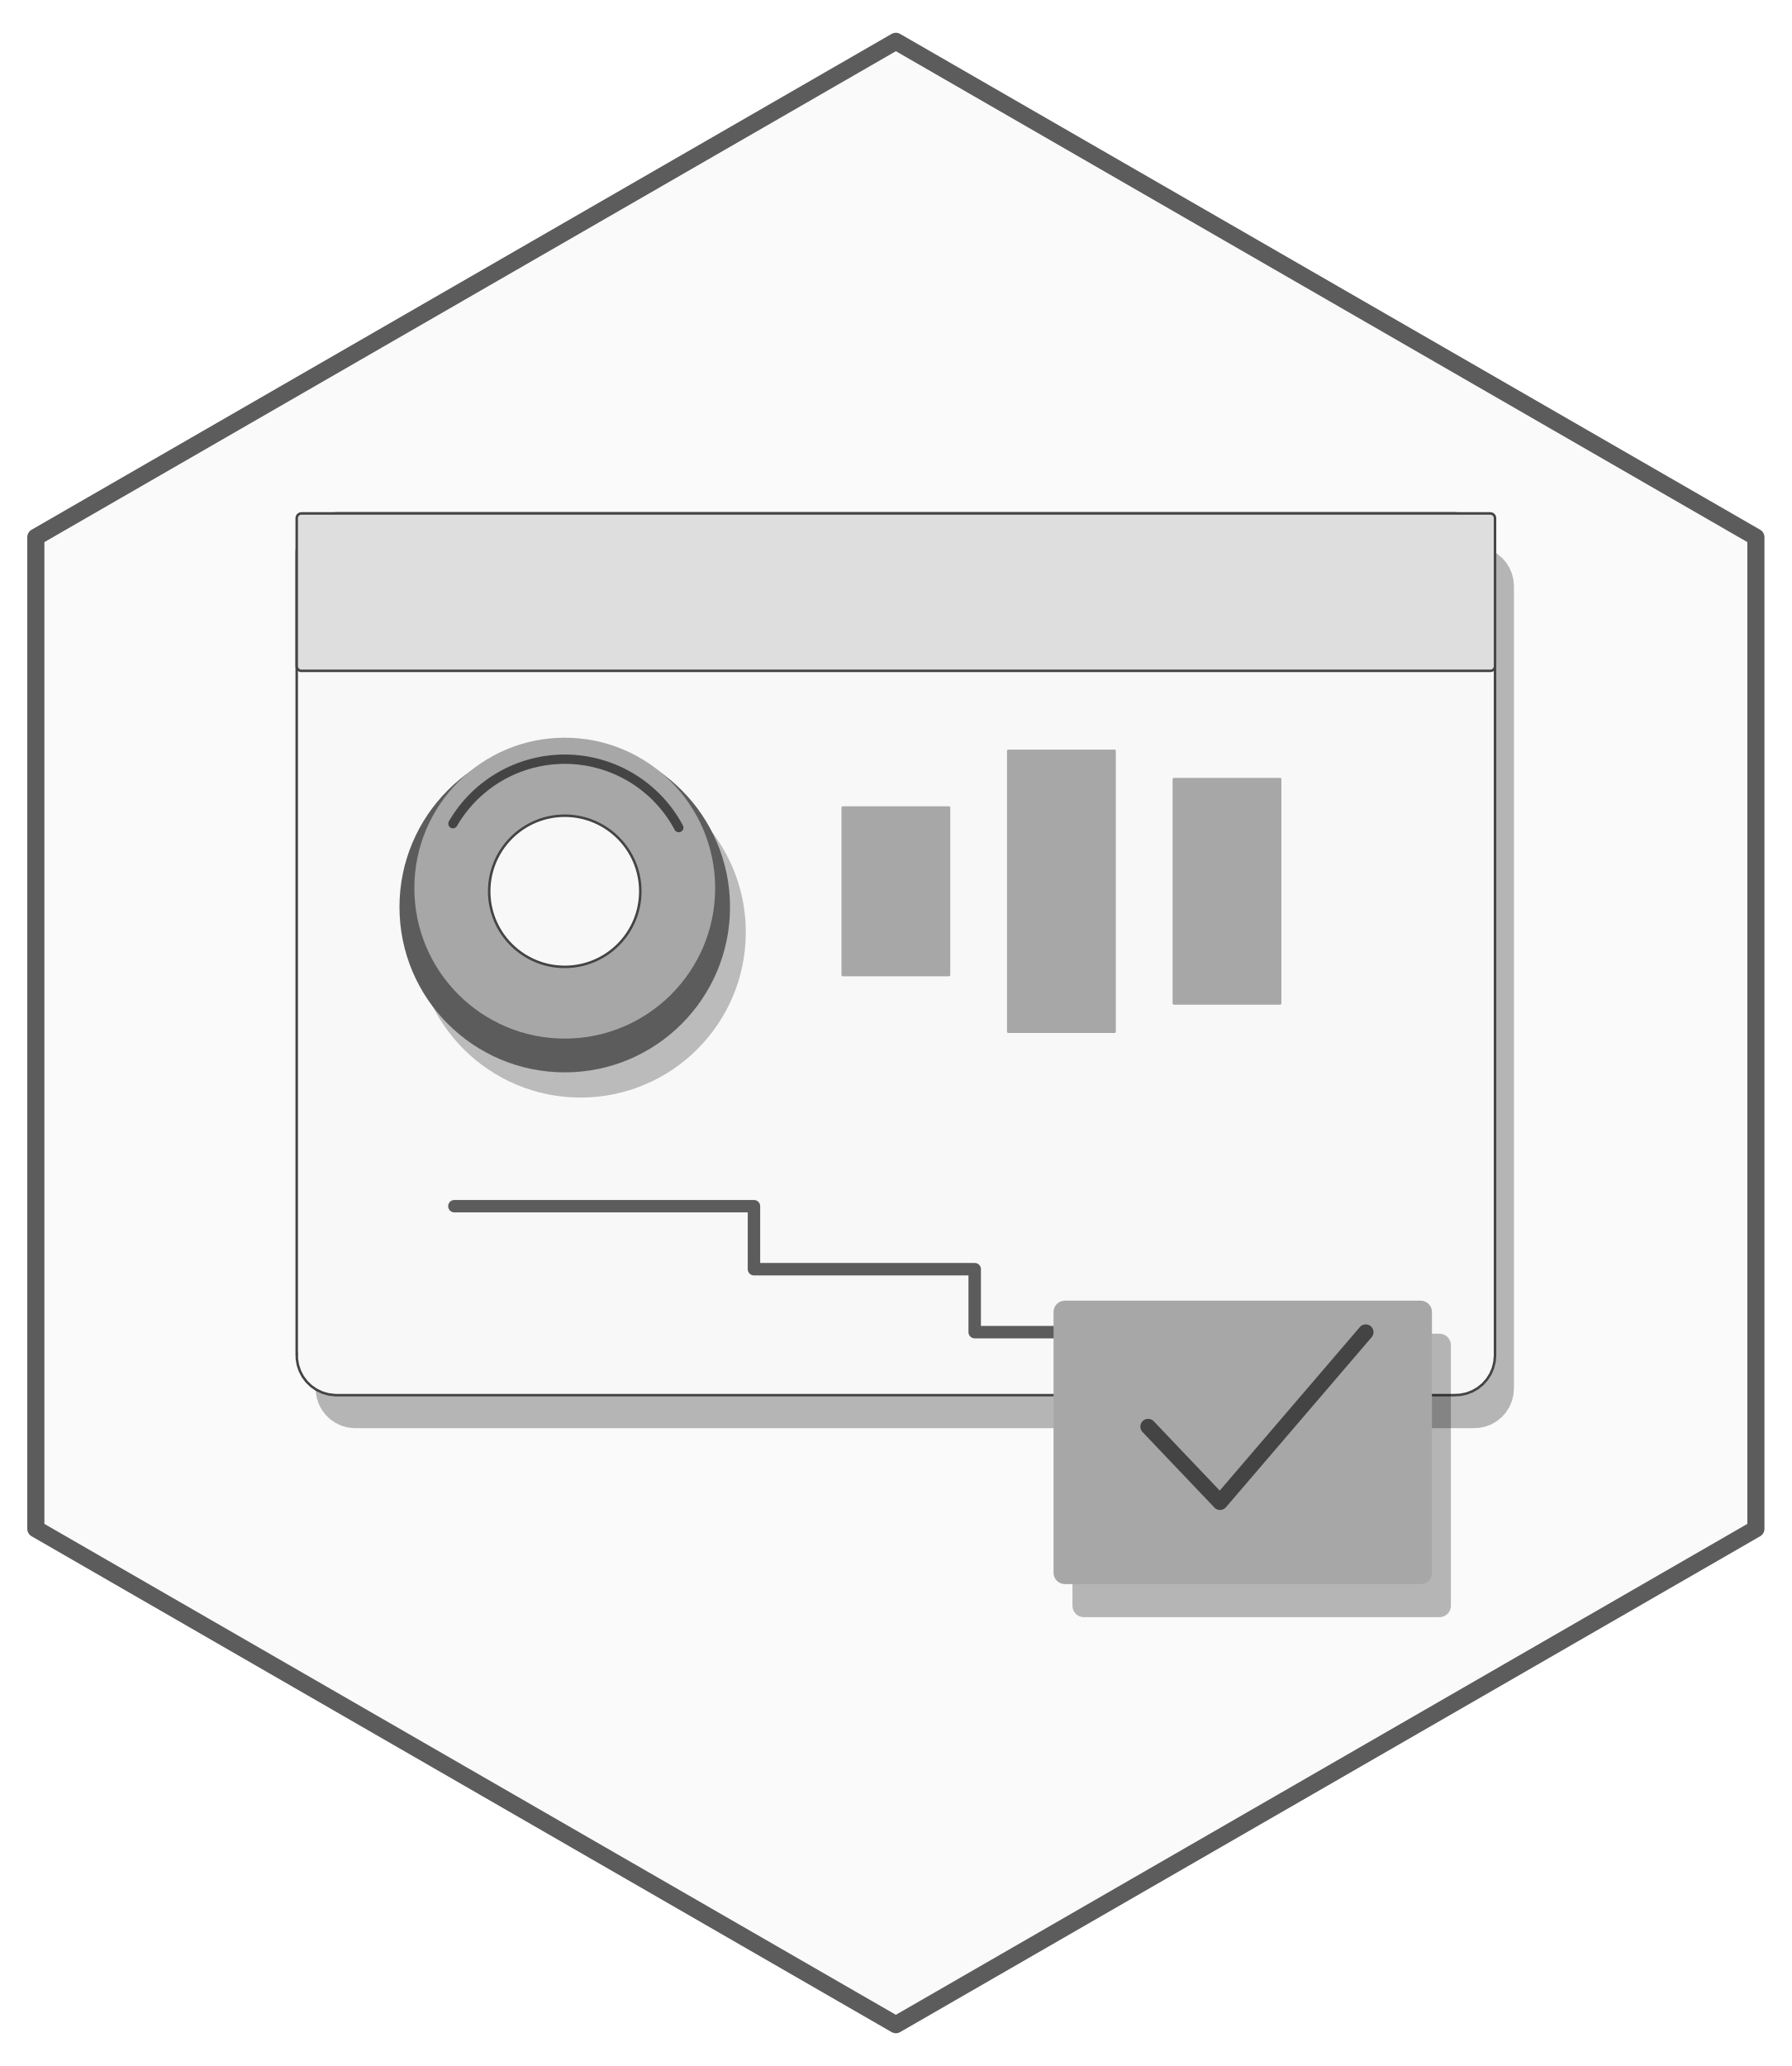
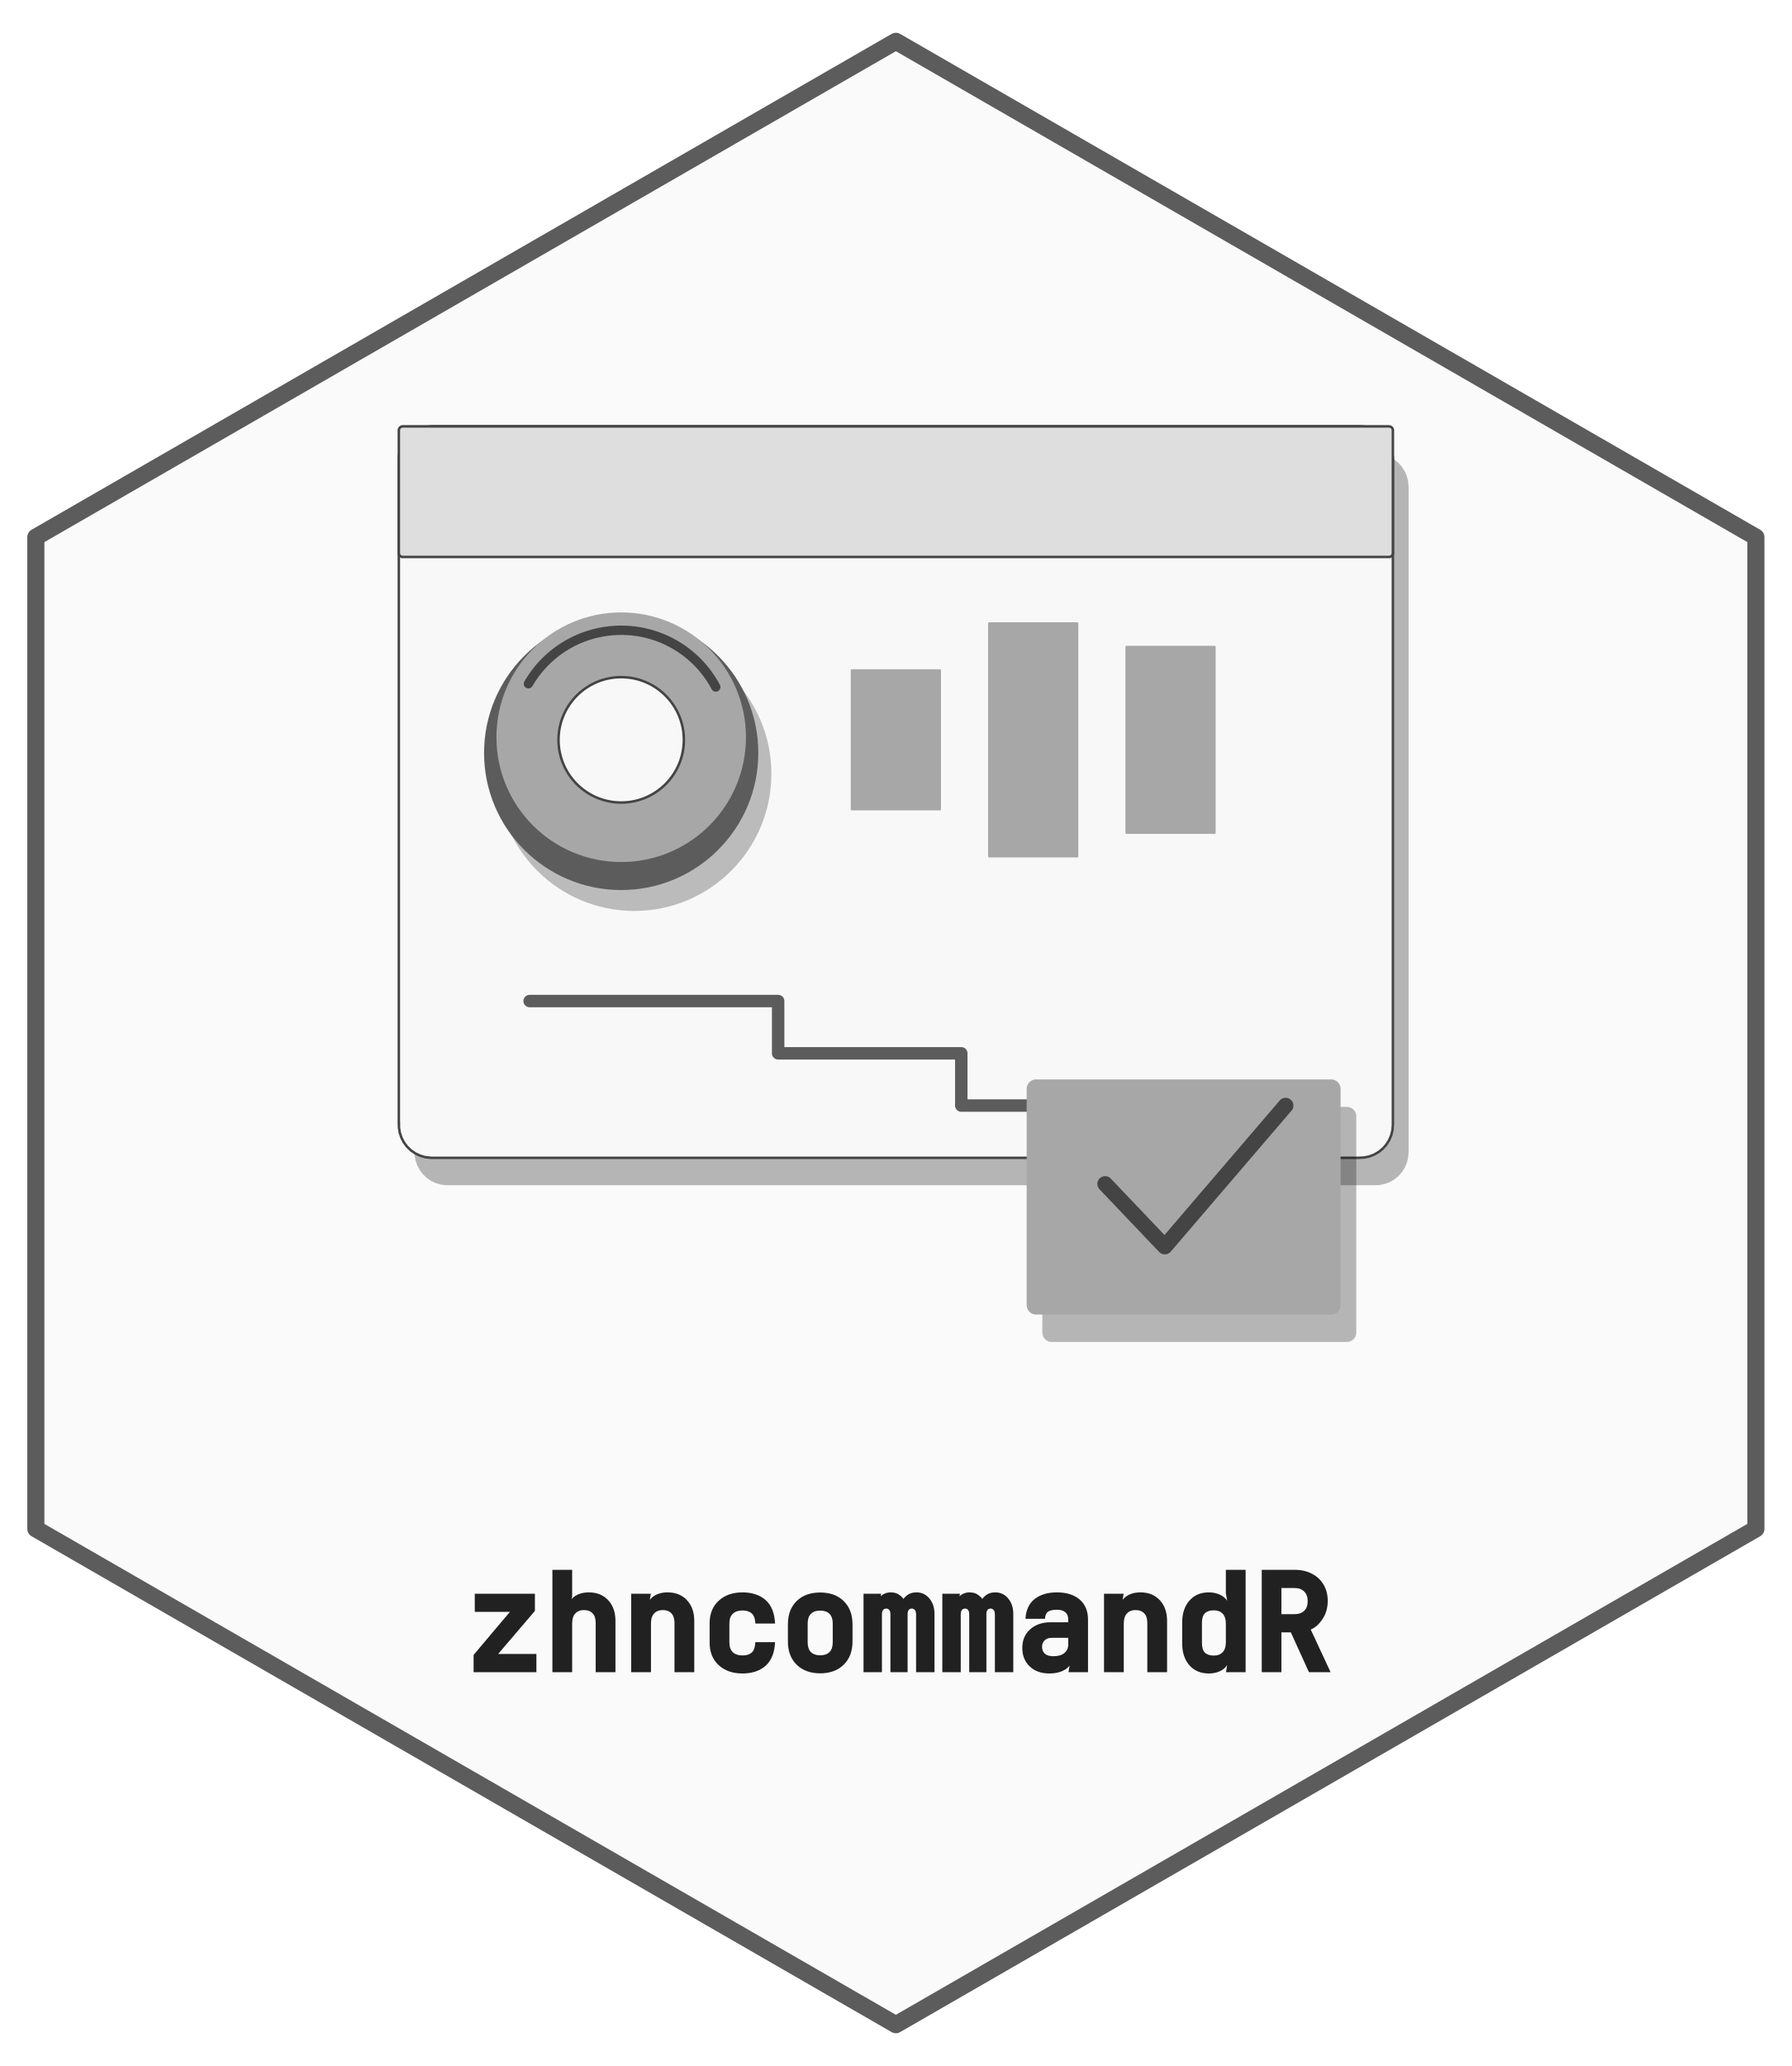
- <svg xmlns="http://www.w3.org/2000/svg" width="432pt" height="498pt" viewBox="0 0 432 498">
+ <svg xmlns="http://www.w3.org/2000/svg" xmlns:xlink="http://www.w3.org/1999/xlink" width="432" height="498" viewBox="0 0 432 498">
+   <defs>
+     <g>
+       <g id="glyph-0-0">
+         <path d="M 2.688 0 L 2.688 -4.156 L 11.438 -14.531 L 2.969 -14.531 L 2.969 -18.906 L 17.469 -18.906 L 17.469 -14.766 L 8.609 -4.391 L 17.828 -4.391 L 17.828 0 Z M 2.688 0 " />
+       </g>
+       <g id="glyph-0-1">
+         <path d="M 2.688 0 L 2.688 -24.672 L 7.453 -24.672 L 7.453 -18.25 L 6.766 -14.891 C 6.535 -16.285 6.891 -17.359 7.828 -18.109 C 8.773 -18.859 9.988 -19.234 11.469 -19.234 C 13.406 -19.234 14.957 -18.609 16.125 -17.359 C 17.301 -16.109 17.891 -14.445 17.891 -12.375 L 17.891 0 L 13.125 0 L 13.125 -11.891 C 13.125 -12.91 12.875 -13.676 12.375 -14.188 C 11.883 -14.707 11.195 -14.969 10.312 -14.969 C 9.414 -14.969 8.711 -14.691 8.203 -14.141 C 7.703 -13.598 7.453 -12.805 7.453 -11.766 L 7.453 0 Z M 2.688 0 " />
+       </g>
+       <g id="glyph-0-2">
+         <path d="M 2.688 0 L 2.688 -18.906 L 7.422 -18.906 L 6.766 -14.891 C 6.535 -16.285 6.891 -17.359 7.828 -18.109 C 8.773 -18.859 9.988 -19.234 11.469 -19.234 C 13.406 -19.234 14.957 -18.609 16.125 -17.359 C 17.301 -16.109 17.891 -14.445 17.891 -12.375 L 17.891 0 L 13.125 0 L 13.125 -11.859 C 13.125 -12.898 12.875 -13.676 12.375 -14.188 C 11.883 -14.707 11.195 -14.969 10.312 -14.969 C 9.414 -14.969 8.711 -14.691 8.203 -14.141 C 7.703 -13.598 7.453 -12.805 7.453 -11.766 L 7.453 0 Z M 2.688 0 " />
+       </g>
+       <g id="glyph-0-3">
+         <path d="M 10.516 0.312 C 8.148 0.312 6.238 -0.352 4.781 -1.688 C 3.32 -3.031 2.594 -4.852 2.594 -7.156 L 2.594 -11.766 C 2.594 -14.055 3.32 -15.875 4.781 -17.219 C 6.238 -18.562 8.148 -19.234 10.516 -19.234 C 12.816 -19.234 14.672 -18.617 16.078 -17.391 C 17.484 -16.172 18.25 -14.281 18.375 -11.719 L 13.641 -11.719 C 13.555 -12.938 13.242 -13.766 12.703 -14.203 C 12.172 -14.648 11.441 -14.875 10.516 -14.875 C 9.516 -14.875 8.738 -14.609 8.188 -14.078 C 7.633 -13.555 7.359 -12.797 7.359 -11.797 L 7.359 -7.156 C 7.359 -6.125 7.633 -5.344 8.188 -4.812 C 8.738 -4.289 9.516 -4.031 10.516 -4.031 C 11.461 -4.031 12.195 -4.254 12.719 -4.703 C 13.25 -5.148 13.551 -5.992 13.625 -7.234 L 18.375 -7.234 C 18.25 -4.672 17.484 -2.77 16.078 -1.531 C 14.672 -0.301 12.816 0.312 10.516 0.312 Z M 10.516 0.312 " />
+       </g>
+       <g id="glyph-0-4">
+         <path d="M 10.25 0.281 C 7.906 0.281 6.02 -0.406 4.594 -1.781 C 3.176 -3.164 2.469 -5.039 2.469 -7.406 L 2.469 -11.5 C 2.469 -13.883 3.172 -15.766 4.578 -17.141 C 5.984 -18.516 7.875 -19.203 10.25 -19.203 C 12.625 -19.203 14.516 -18.516 15.922 -17.141 C 17.336 -15.766 18.047 -13.883 18.047 -11.5 L 18.047 -7.406 C 18.047 -5.039 17.332 -3.164 15.906 -1.781 C 14.488 -0.406 12.602 0.281 10.25 0.281 Z M 10.25 -4.062 C 11.227 -4.062 11.977 -4.32 12.5 -4.844 C 13.02 -5.363 13.281 -6.145 13.281 -7.188 L 13.281 -11.734 C 13.281 -12.766 13.02 -13.539 12.5 -14.062 C 11.977 -14.582 11.227 -14.844 10.25 -14.844 C 9.281 -14.844 8.535 -14.582 8.016 -14.062 C 7.492 -13.539 7.234 -12.766 7.234 -11.734 L 7.234 -7.188 C 7.234 -6.145 7.492 -5.363 8.016 -4.844 C 8.535 -4.32 9.281 -4.062 10.25 -4.062 Z M 10.25 -4.062 " />
+       </g>
+       <g id="glyph-0-5">
+         <path d="M 1.703 0 L 1.703 -18.906 L 5.953 -18.906 L 5.359 -15.859 L 5.297 -15.859 C 5.004 -16.859 5.188 -17.672 5.844 -18.297 C 6.5 -18.922 7.316 -19.234 8.297 -19.234 C 9.234 -19.234 10.031 -18.941 10.688 -18.359 C 11.344 -17.785 11.562 -17.395 11.344 -17.188 C 11.102 -17.375 11.312 -17.758 11.969 -18.344 C 12.625 -18.938 13.453 -19.234 14.453 -19.234 C 15.742 -19.234 16.789 -18.738 17.594 -17.75 C 18.406 -16.77 18.812 -15.539 18.812 -14.062 L 18.812 0 L 14.375 0 L 14.375 -13.906 C 14.375 -14.383 14.281 -14.738 14.094 -14.969 C 13.906 -15.207 13.648 -15.328 13.328 -15.328 C 13.004 -15.328 12.754 -15.211 12.578 -14.984 C 12.41 -14.766 12.328 -14.414 12.328 -13.938 L 12.328 0 L 8.188 0 L 8.188 -13.906 C 8.188 -14.395 8.098 -14.754 7.922 -14.984 C 7.742 -15.211 7.5 -15.328 7.188 -15.328 C 6.863 -15.328 6.609 -15.211 6.422 -14.984 C 6.234 -14.766 6.141 -14.414 6.141 -13.938 L 6.141 0 Z M 1.703 0 " />
+       </g>
+       <g id="glyph-0-6">
+         <path d="M 8.5 0.312 C 6.531 0.312 4.953 -0.254 3.766 -1.391 C 2.578 -2.523 1.984 -4.008 1.984 -5.844 C 1.984 -7.707 2.613 -9.203 3.875 -10.328 C 5.145 -11.461 6.801 -12.031 8.844 -12.031 L 13.062 -12.031 L 13.062 -12.656 C 13.062 -14.25 12.133 -15.047 10.281 -15.047 C 9.383 -15.047 8.703 -14.898 8.234 -14.609 C 7.766 -14.316 7.504 -13.734 7.453 -12.859 L 2.734 -12.859 C 2.879 -15.004 3.629 -16.602 4.984 -17.656 C 6.348 -18.707 8.125 -19.234 10.312 -19.234 C 12.656 -19.234 14.492 -18.656 15.828 -17.5 C 17.16 -16.344 17.828 -14.738 17.828 -12.688 L 17.828 0 L 13.125 0 L 13.75 -3.922 L 13.781 -3.922 C 14.008 -2.555 13.598 -1.508 12.547 -0.781 C 11.492 -0.051 10.145 0.312 8.5 0.312 Z M 9.484 -3.844 C 10.629 -3.844 11.508 -4.098 12.125 -4.609 C 12.75 -5.129 13.062 -5.816 13.062 -6.672 L 13.062 -8.281 L 9.109 -8.281 C 8.367 -8.281 7.789 -8.078 7.375 -7.672 C 6.957 -7.266 6.75 -6.738 6.75 -6.094 C 6.75 -5.395 6.977 -4.844 7.438 -4.438 C 7.906 -4.039 8.586 -3.844 9.484 -3.844 Z M 9.484 -3.844 " />
+       </g>
+       <g id="glyph-0-7">
+         <path d="M 8.938 0.312 C 6.988 0.312 5.43 -0.348 4.266 -1.672 C 3.109 -3.004 2.531 -4.766 2.531 -6.953 L 2.531 -11.922 C 2.531 -14.141 3.109 -15.91 4.266 -17.234 C 5.43 -18.566 6.988 -19.234 8.938 -19.234 C 10.344 -19.234 11.539 -18.863 12.531 -18.125 C 13.52 -17.395 13.945 -16.328 13.812 -14.922 L 13.062 -19 L 13.062 -24.672 L 17.828 -24.672 L 17.828 0 L 13.094 0 L 13.75 -3.984 C 13.906 -2.578 13.5 -1.508 12.531 -0.781 C 11.562 -0.051 10.363 0.312 8.938 0.312 Z M 10.156 -4 C 11.082 -4 11.797 -4.27 12.297 -4.812 C 12.805 -5.352 13.062 -6.156 13.062 -7.219 L 13.062 -11.734 C 13.062 -12.766 12.805 -13.551 12.297 -14.094 C 11.797 -14.633 11.082 -14.906 10.156 -14.906 C 9.227 -14.906 8.52 -14.676 8.031 -14.219 C 7.539 -13.758 7.297 -12.984 7.297 -11.891 L 7.297 -7.062 C 7.297 -5.945 7.539 -5.156 8.031 -4.688 C 8.52 -4.227 9.227 -4 10.156 -4 Z M 10.156 -4 " />
+       </g>
+       <g id="glyph-0-8">
+         <path d="M 2.719 0 L 2.719 -24.672 L 10.672 -24.672 C 12.223 -24.672 13.598 -24.359 14.797 -23.734 C 16.004 -23.117 16.941 -22.25 17.609 -21.125 C 18.285 -20 18.625 -18.68 18.625 -17.172 C 18.625 -15.473 18.188 -13.988 17.312 -12.719 C 16.445 -11.457 15.516 -10.648 14.516 -10.297 L 19.312 0 L 14.094 0 L 9.734 -9.594 L 7.453 -9.594 L 7.453 0 Z M 7.453 -13.984 L 10.672 -13.984 C 11.648 -13.984 12.414 -14.258 12.969 -14.812 C 13.52 -15.363 13.797 -16.129 13.797 -17.109 C 13.797 -18.098 13.516 -18.875 12.953 -19.438 C 12.391 -20 11.629 -20.281 10.672 -20.281 L 7.453 -20.281 Z M 7.453 -13.984 " />
+       </g>
+     </g>
+   </defs>
  <path fill-rule="nonzero" fill="rgb(98.039%, 98.039%, 98.039%)" fill-opacity="1" stroke-width="4.125" stroke-linecap="round" stroke-linejoin="round" stroke="rgb(36.078%, 36.078%, 36.078%)" stroke-opacity="1" stroke-miterlimit="10" d="M 216 9.961 L 423.359 129.48 L 423.359 368.52 L 216 488.039 L 8.641 368.52 L 8.641 129.48 Z M 216 9.961 " />
-   <path fill-rule="nonzero" fill="rgb(1.961%, 1.961%, 1.961%)" fill-opacity="0.278" d="M 85.664 344.262 L 355.457 344.262 L 355.074 344.254 L 356.613 344.191 L 358.121 343.883 L 359.559 343.336 L 360.891 342.566 L 362.082 341.594 L 363.105 340.441 L 363.926 339.141 L 364.531 337.727 L 364.898 336.23 L 365.023 334.695 L 365.023 141.289 L 364.898 139.758 L 364.531 138.262 L 363.926 136.844 L 363.105 135.543 L 362.082 134.395 L 360.891 133.418 L 359.559 132.648 L 358.121 132.105 L 356.613 131.797 L 355.457 131.727 L 85.664 131.727 L 86.816 131.797 L 85.281 131.734 L 83.754 131.918 L 82.273 132.348 L 80.883 133.008 L 79.617 133.883 L 78.508 134.949 L 77.582 136.18 L 76.867 137.543 L 76.379 139 L 76.133 140.52 L 76.102 141.289 L 76.102 334.695 L 76.133 333.926 L 76.133 335.465 L 76.379 336.984 L 76.867 338.445 L 77.582 339.809 L 78.508 341.039 L 79.617 342.105 L 80.883 342.98 L 82.273 343.641 L 83.754 344.066 L 85.281 344.254 Z M 85.664 344.262 " />
-   <path fill-rule="nonzero" fill="rgb(97.255%, 97.255%, 97.255%)" fill-opacity="1" stroke-width="0.6" stroke-linecap="round" stroke-linejoin="round" stroke="rgb(26.667%, 26.667%, 26.667%)" stroke-opacity="1" stroke-miterlimit="10" d="M 81.102 336.293 L 350.898 336.293 L 350.512 336.285 L 352.051 336.223 L 353.559 335.914 L 354.996 335.367 L 356.328 334.598 L 357.523 333.625 L 358.543 332.473 L 359.367 331.172 L 359.969 329.754 L 360.336 328.262 L 360.461 326.727 L 360.461 133.32 L 360.336 131.785 L 359.969 130.293 L 359.367 128.875 L 358.543 127.574 L 357.523 126.422 L 356.328 125.449 L 354.996 124.68 L 353.559 124.133 L 352.051 123.824 L 350.898 123.758 L 81.102 123.758 L 82.258 123.824 L 80.719 123.766 L 79.191 123.949 L 77.711 124.379 L 76.32 125.039 L 75.055 125.91 L 73.945 126.977 L 73.02 128.207 L 72.305 129.57 L 71.816 131.031 L 71.57 132.551 L 71.539 133.32 L 71.539 326.727 L 71.57 325.957 L 71.57 327.496 L 71.816 329.016 L 72.305 330.477 L 73.02 331.84 L 73.945 333.07 L 75.055 334.137 L 76.32 335.012 L 77.711 335.668 L 79.191 336.098 L 80.719 336.285 Z M 81.102 336.293 " />
-   <path fill-rule="nonzero" fill="rgb(87.059%, 87.059%, 87.059%)" fill-opacity="1" stroke-width="0.6" stroke-linecap="round" stroke-linejoin="round" stroke="rgb(26.667%, 26.667%, 26.667%)" stroke-opacity="1" stroke-miterlimit="10" d="M 72.68 161.707 L 359.32 161.707 L 359.277 161.707 L 359.461 161.699 L 359.641 161.664 L 359.809 161.598 L 359.969 161.508 L 360.109 161.391 L 360.234 161.254 L 360.332 161.098 L 360.402 160.93 L 360.445 160.754 L 360.461 160.57 L 360.461 124.895 L 360.445 124.711 L 360.402 124.535 L 360.332 124.367 L 360.234 124.211 L 360.109 124.074 L 359.969 123.957 L 359.809 123.867 L 359.641 123.801 L 359.461 123.766 L 359.32 123.758 L 72.68 123.758 L 72.816 123.766 L 72.633 123.758 L 72.449 123.777 L 72.273 123.832 L 72.109 123.91 L 71.957 124.012 L 71.824 124.141 L 71.715 124.285 L 71.629 124.449 L 71.574 124.621 L 71.543 124.805 L 71.539 124.895 L 71.539 160.57 L 71.543 160.48 L 71.543 160.66 L 71.574 160.844 L 71.629 161.016 L 71.715 161.18 L 71.824 161.324 L 71.957 161.453 L 72.109 161.555 L 72.273 161.637 L 72.449 161.688 L 72.633 161.707 Z M 72.68 161.707 " />
-   <path fill-rule="nonzero" fill="rgb(1.961%, 1.961%, 1.961%)" fill-opacity="0.251" d="M 179.816 224.711 C 179.816 246.719 161.977 264.562 139.969 264.562 C 117.961 264.562 100.117 246.719 100.117 224.711 C 100.117 202.703 117.961 184.859 139.969 184.859 C 161.977 184.859 179.816 202.703 179.816 224.711 " />
-   <path fill-rule="nonzero" fill="rgb(36.078%, 36.078%, 36.078%)" fill-opacity="1" d="M 176.016 218.637 C 176.016 240.648 158.176 258.488 136.168 258.488 C 114.156 258.488 96.316 240.648 96.316 218.637 C 96.316 196.629 114.156 178.789 136.168 178.789 C 158.176 178.789 176.016 196.629 176.016 218.637 " />
-   <path fill-rule="nonzero" fill="rgb(65.49%, 65.49%, 65.49%)" fill-opacity="1" d="M 172.43 214.082 C 172.43 234.113 156.195 250.348 136.168 250.348 C 116.137 250.348 99.902 234.113 99.902 214.082 C 99.902 194.055 116.137 177.82 136.168 177.82 C 156.195 177.82 172.43 194.055 172.43 214.082 " />
-   <path fill="none" stroke-width="2.25" stroke-linecap="round" stroke-linejoin="round" stroke="rgb(26.667%, 26.667%, 26.667%)" stroke-opacity="1" stroke-miterlimit="10" d="M 163.656 199.492 L 163.254 198.758 L 162.828 198.035 L 162.387 197.32 L 161.926 196.621 L 161.445 195.938 L 160.945 195.262 L 160.426 194.602 L 159.895 193.957 L 159.34 193.324 L 158.773 192.711 L 158.188 192.109 L 157.586 191.523 L 156.969 190.957 L 156.336 190.406 L 155.691 189.871 L 155.031 189.355 L 154.355 188.855 L 153.668 188.375 L 152.969 187.914 L 152.254 187.473 L 151.531 187.047 L 150.797 186.645 L 150.051 186.262 L 149.293 185.898 L 148.527 185.555 L 147.754 185.234 L 146.969 184.93 L 146.18 184.652 L 145.383 184.395 L 144.578 184.156 L 143.766 183.941 L 142.949 183.746 L 142.129 183.574 L 141.301 183.426 L 140.473 183.301 L 139.641 183.195 L 138.805 183.113 L 137.969 183.051 L 137.129 183.016 L 136.289 183 L 135.449 183.008 L 134.613 183.039 L 133.773 183.094 L 132.938 183.168 L 132.105 183.266 L 131.277 183.387 L 130.449 183.527 L 129.625 183.695 L 128.809 183.883 L 127.996 184.09 L 127.188 184.32 L 126.387 184.574 L 125.594 184.848 L 124.809 185.141 L 124.031 185.457 L 123.266 185.793 L 122.504 186.152 L 121.758 186.531 L 121.02 186.926 L 120.289 187.344 L 119.574 187.781 L 118.871 188.238 L 118.18 188.711 L 117.5 189.207 L 116.836 189.719 L 116.184 190.246 L 115.547 190.793 L 114.926 191.355 L 114.32 191.934 L 113.73 192.531 L 113.156 193.141 L 112.602 193.77 L 112.062 194.41 L 111.539 195.066 L 111.035 195.734 L 110.547 196.418 L 110.082 197.113 L 109.633 197.82 L 109.203 198.543 " />
-   <path fill-rule="nonzero" fill="rgb(97.255%, 97.255%, 97.255%)" fill-opacity="1" stroke-width="0.6" stroke-linecap="round" stroke-linejoin="round" stroke="rgb(26.667%, 26.667%, 26.667%)" stroke-opacity="1" stroke-miterlimit="10" d="M 154.383 214.844 C 154.383 224.902 146.227 233.059 136.168 233.059 C 126.105 233.059 117.949 224.902 117.949 214.844 C 117.949 204.781 126.105 196.625 136.168 196.625 C 146.227 196.625 154.383 204.781 154.383 214.844 " />
-   <path fill-rule="nonzero" fill="rgb(65.49%, 65.49%, 65.49%)" fill-opacity="1" d="M 203.199 235.336 L 228.801 235.336 L 228.789 235.336 L 228.84 235.336 L 228.887 235.324 L 228.938 235.305 L 228.98 235.281 L 229.02 235.25 L 229.051 235.211 L 229.078 235.168 L 229.098 235.121 L 229.113 235.074 L 229.117 235.023 L 229.117 194.664 L 229.113 194.613 L 229.098 194.562 L 229.078 194.516 L 229.051 194.473 L 229.02 194.438 L 228.98 194.402 L 228.938 194.379 L 228.887 194.359 L 228.84 194.352 L 228.801 194.348 L 203.199 194.348 L 203.238 194.352 L 203.188 194.348 L 203.137 194.355 L 203.086 194.367 L 203.043 194.391 L 203 194.418 L 202.965 194.453 L 202.934 194.496 L 202.91 194.539 L 202.895 194.586 L 202.887 194.637 L 202.883 194.664 L 202.883 235.023 L 202.887 234.996 L 202.887 235.047 L 202.895 235.098 L 202.91 235.145 L 202.934 235.191 L 202.965 235.23 L 203 235.266 L 203.043 235.293 L 203.086 235.316 L 203.137 235.332 L 203.188 235.336 Z M 203.199 235.336 " />
-   <path fill-rule="nonzero" fill="rgb(65.49%, 65.49%, 65.49%)" fill-opacity="1" d="M 243.117 249 L 268.719 249 L 268.703 249 L 268.754 248.996 L 268.805 248.988 L 268.852 248.969 L 268.895 248.945 L 268.938 248.914 L 268.969 248.875 L 268.996 248.832 L 269.016 248.785 L 269.027 248.734 L 269.031 248.684 L 269.031 181 L 269.027 180.949 L 269.016 180.898 L 268.996 180.855 L 268.969 180.812 L 268.938 180.773 L 268.895 180.742 L 268.852 180.715 L 268.805 180.699 L 268.754 180.688 L 268.719 180.684 L 243.117 180.684 L 243.152 180.688 L 243.102 180.684 L 243.055 180.691 L 243.004 180.707 L 242.957 180.727 L 242.918 180.758 L 242.879 180.793 L 242.852 180.832 L 242.828 180.875 L 242.809 180.926 L 242.801 180.973 L 242.801 248.684 L 242.801 248.66 L 242.801 248.711 L 242.809 248.762 L 242.828 248.809 L 242.852 248.852 L 242.879 248.895 L 242.918 248.93 L 242.957 248.957 L 243.004 248.98 L 243.055 248.992 L 243.102 249 Z M 243.117 249 " />
-   <path fill-rule="nonzero" fill="rgb(65.49%, 65.49%, 65.49%)" fill-opacity="1" d="M 283.031 242.168 L 308.633 242.168 L 308.621 242.168 L 308.672 242.168 L 308.723 242.156 L 308.77 242.137 L 308.812 242.113 L 308.852 242.082 L 308.887 242.043 L 308.914 242 L 308.934 241.953 L 308.945 241.902 L 308.949 241.855 L 308.949 187.832 L 308.945 187.781 L 308.934 187.73 L 308.914 187.684 L 308.887 187.641 L 308.852 187.605 L 308.812 187.574 L 308.77 187.547 L 308.723 187.527 L 308.672 187.52 L 308.633 187.516 L 283.031 187.516 L 283.07 187.52 L 283.02 187.516 L 282.969 187.523 L 282.922 187.535 L 282.875 187.559 L 282.832 187.586 L 282.797 187.621 L 282.766 187.664 L 282.742 187.707 L 282.727 187.758 L 282.719 187.805 L 282.719 241.855 L 282.719 241.828 L 282.719 241.879 L 282.727 241.93 L 282.742 241.977 L 282.766 242.023 L 282.797 242.062 L 282.832 242.098 L 282.875 242.125 L 282.922 242.148 L 282.969 242.164 L 283.02 242.168 Z M 283.031 242.168 " />
-   <path fill="none" stroke-width="3" stroke-linecap="round" stroke-linejoin="round" stroke="rgb(36.078%, 36.078%, 36.078%)" stroke-opacity="1" stroke-miterlimit="10" d="M 109.555 290.746 L 181.785 290.746 L 181.785 305.93 L 235.008 305.93 L 235.008 321.109 L 307.238 321.109 " />
-   <path fill-rule="nonzero" fill="rgb(1.961%, 1.961%, 1.961%)" fill-opacity="0.278" d="M 261.309 389.805 L 347.082 389.805 L 346.973 389.801 L 347.414 389.785 L 347.844 389.695 L 348.254 389.539 L 348.637 389.32 L 348.977 389.043 L 349.27 388.715 L 349.504 388.344 L 349.676 387.938 L 349.781 387.512 L 349.816 387.07 L 349.816 324.223 L 349.781 323.785 L 349.676 323.355 L 349.504 322.953 L 349.27 322.582 L 348.977 322.25 L 348.637 321.973 L 348.254 321.754 L 347.844 321.598 L 347.414 321.508 L 347.082 321.488 L 261.309 321.488 L 261.641 321.508 L 261.199 321.492 L 260.766 321.543 L 260.34 321.668 L 259.945 321.855 L 259.582 322.105 L 259.266 322.41 L 259 322.762 L 258.797 323.152 L 258.656 323.566 L 258.586 324.004 L 258.578 324.223 L 258.578 387.07 L 258.586 386.852 L 258.586 387.293 L 258.656 387.727 L 258.797 388.145 L 259 388.531 L 259.266 388.883 L 259.582 389.188 L 259.945 389.438 L 260.34 389.625 L 260.766 389.75 L 261.199 389.801 Z M 261.309 389.805 " />
-   <path fill-rule="nonzero" fill="rgb(65.49%, 65.49%, 65.49%)" fill-opacity="1" d="M 256.75 381.836 L 342.523 381.836 L 342.41 381.832 L 342.852 381.816 L 343.281 381.727 L 343.691 381.57 L 344.074 381.352 L 344.414 381.074 L 344.707 380.742 L 344.941 380.371 L 345.113 379.969 L 345.219 379.539 L 345.254 379.102 L 345.254 316.254 L 345.219 315.812 L 345.113 315.387 L 344.941 314.98 L 344.707 314.609 L 344.414 314.281 L 344.074 314.004 L 343.691 313.785 L 343.281 313.629 L 342.852 313.539 L 342.523 313.52 L 256.75 313.52 L 257.078 313.539 L 256.637 313.523 L 256.203 313.574 L 255.781 313.695 L 255.383 313.887 L 255.02 314.137 L 254.703 314.441 L 254.438 314.793 L 254.234 315.18 L 254.094 315.598 L 254.023 316.031 L 254.016 316.254 L 254.016 379.102 L 254.023 378.883 L 254.023 379.32 L 254.094 379.754 L 254.234 380.172 L 254.438 380.562 L 254.703 380.914 L 255.02 381.219 L 255.383 381.469 L 255.781 381.656 L 256.203 381.777 L 256.637 381.832 Z M 256.75 381.836 " />
-   <path fill="none" stroke-width="3.75" stroke-linecap="round" stroke-linejoin="round" stroke="rgb(26.667%, 26.667%, 26.667%)" stroke-opacity="1" stroke-miterlimit="10" d="M 276.824 343.883 L 294.16 362.098 L 329.289 321.109 " />
+   <path fill-rule="nonzero" fill="rgb(1.961%, 1.961%, 1.961%)" fill-opacity="0.278" d="M 107.883 285.695 L 331.688 285.695 L 331.367 285.688 L 332.645 285.637 L 333.895 285.379 L 335.09 284.926 L 336.195 284.289 L 337.184 283.48 L 338.031 282.527 L 338.711 281.445 L 339.211 280.273 L 339.52 279.031 L 339.621 277.758 L 339.621 117.32 L 339.52 116.047 L 339.211 114.809 L 338.711 113.633 L 338.031 112.555 L 337.184 111.598 L 336.195 110.789 L 335.09 110.152 L 333.895 109.699 L 332.645 109.445 L 331.688 109.387 L 107.883 109.387 L 108.836 109.445 L 107.562 109.391 L 106.293 109.547 L 105.066 109.902 L 103.914 110.449 L 102.863 111.176 L 101.941 112.059 L 101.176 113.078 L 100.582 114.211 L 100.18 115.422 L 99.973 116.68 L 99.949 117.32 L 99.949 277.758 L 99.973 277.121 L 99.973 278.398 L 100.18 279.66 L 100.582 280.871 L 101.176 282 L 101.941 283.02 L 102.863 283.906 L 103.914 284.629 L 105.066 285.18 L 106.293 285.535 L 107.562 285.688 Z M 107.883 285.695 " />
+   <path fill-rule="nonzero" fill="rgb(97.255%, 97.255%, 97.255%)" fill-opacity="1" stroke-width="0.6" stroke-linecap="round" stroke-linejoin="round" stroke="rgb(26.667%, 26.667%, 26.667%)" stroke-opacity="1" stroke-miterlimit="10" d="M 104.098 279.082 L 327.902 279.082 L 327.582 279.074 L 328.859 279.023 L 330.109 278.77 L 331.305 278.316 L 332.41 277.676 L 333.398 276.871 L 334.246 275.914 L 334.93 274.836 L 335.43 273.66 L 335.734 272.422 L 335.836 271.148 L 335.836 110.707 L 335.734 109.438 L 335.43 108.195 L 334.93 107.02 L 334.246 105.941 L 333.398 104.988 L 332.41 104.18 L 331.305 103.539 L 330.109 103.086 L 328.859 102.832 L 327.902 102.773 L 104.098 102.773 L 105.055 102.832 L 103.777 102.781 L 102.512 102.934 L 101.285 103.289 L 100.129 103.836 L 99.078 104.562 L 98.16 105.445 L 97.391 106.469 L 96.797 107.598 L 96.395 108.809 L 96.188 110.07 L 96.164 110.707 L 96.164 271.148 L 96.188 270.512 L 96.188 271.785 L 96.395 273.047 L 96.797 274.258 L 97.391 275.387 L 98.16 276.41 L 99.078 277.293 L 100.129 278.02 L 101.285 278.566 L 102.512 278.922 L 103.777 279.074 Z M 104.098 279.082 " />
+   <path fill-rule="nonzero" fill="rgb(87.059%, 87.059%, 87.059%)" fill-opacity="1" stroke-width="0.6" stroke-linecap="round" stroke-linejoin="round" stroke="rgb(26.667%, 26.667%, 26.667%)" stroke-opacity="1" stroke-miterlimit="10" d="M 97.109 134.258 L 334.891 134.258 L 334.855 134.258 L 335.008 134.25 L 335.156 134.219 L 335.297 134.168 L 335.43 134.09 L 335.547 133.996 L 335.648 133.883 L 335.73 133.754 L 335.789 133.613 L 335.824 133.465 L 335.836 133.312 L 335.836 103.719 L 335.824 103.566 L 335.789 103.418 L 335.73 103.281 L 335.648 103.152 L 335.547 103.039 L 335.43 102.941 L 335.297 102.867 L 335.156 102.812 L 335.008 102.781 L 334.891 102.773 L 97.109 102.773 L 97.223 102.781 L 97.07 102.773 L 96.918 102.793 L 96.773 102.836 L 96.637 102.902 L 96.512 102.988 L 96.402 103.094 L 96.309 103.215 L 96.238 103.348 L 96.191 103.492 L 96.168 103.645 L 96.164 103.719 L 96.164 133.312 L 96.168 133.238 L 96.168 133.391 L 96.191 133.539 L 96.238 133.684 L 96.309 133.816 L 96.402 133.941 L 96.512 134.047 L 96.637 134.133 L 96.773 134.195 L 96.918 134.238 L 97.07 134.258 Z M 97.109 134.258 " />
+   <path fill-rule="nonzero" fill="rgb(1.961%, 1.961%, 1.961%)" fill-opacity="0.251" d="M 185.984 186.52 C 185.984 204.777 171.184 219.578 152.93 219.578 C 134.672 219.578 119.871 204.777 119.871 186.52 C 119.871 168.262 134.672 153.465 152.93 153.465 C 171.184 153.465 185.984 168.262 185.984 186.52 " />
+   <path fill-rule="nonzero" fill="rgb(36.078%, 36.078%, 36.078%)" fill-opacity="1" d="M 182.832 181.484 C 182.832 199.742 168.031 214.539 149.773 214.539 C 131.516 214.539 116.715 199.742 116.715 181.484 C 116.715 163.227 131.516 148.426 149.773 148.426 C 168.031 148.426 182.832 163.227 182.832 181.484 " />
+   <path fill-rule="nonzero" fill="rgb(65.49%, 65.49%, 65.49%)" fill-opacity="1" d="M 179.855 177.707 C 179.855 194.32 166.387 207.789 149.773 207.789 C 133.16 207.789 119.691 194.32 119.691 177.707 C 119.691 161.09 133.16 147.621 149.773 147.621 C 166.387 147.621 179.855 161.09 179.855 177.707 " />
+   <path fill="none" stroke-width="2.25" stroke-linecap="round" stroke-linejoin="round" stroke="rgb(26.667%, 26.667%, 26.667%)" stroke-opacity="1" stroke-miterlimit="10" d="M 172.578 165.602 L 172.242 164.992 L 171.895 164.391 L 171.523 163.801 L 171.141 163.219 L 170.742 162.652 L 170.328 162.094 L 169.898 161.543 L 169.457 161.008 L 169 160.484 L 168.527 159.973 L 168.043 159.477 L 167.543 158.992 L 167.031 158.52 L 166.508 158.062 L 165.973 157.621 L 165.422 157.191 L 164.863 156.777 L 164.293 156.379 L 163.711 155.996 L 163.121 155.629 L 162.52 155.277 L 161.91 154.945 L 161.293 154.625 L 160.664 154.324 L 160.027 154.039 L 159.387 153.773 L 158.738 153.523 L 158.082 153.289 L 157.418 153.074 L 156.75 152.879 L 156.078 152.699 L 155.402 152.539 L 154.719 152.398 L 154.035 152.273 L 153.348 152.168 L 152.656 152.082 L 151.965 152.012 L 151.27 151.965 L 150.574 151.934 L 149.879 151.922 L 149.18 151.926 L 148.484 151.953 L 147.789 151.996 L 147.098 152.059 L 146.406 152.141 L 145.719 152.242 L 145.031 152.359 L 144.348 152.496 L 143.672 152.652 L 142.996 152.824 L 142.328 153.016 L 141.664 153.227 L 141.004 153.453 L 140.355 153.695 L 139.707 153.957 L 139.07 154.238 L 138.441 154.535 L 137.82 154.848 L 137.207 155.18 L 136.605 155.523 L 136.012 155.887 L 135.426 156.266 L 134.852 156.66 L 134.289 157.066 L 133.738 157.492 L 133.199 157.93 L 132.672 158.383 L 132.156 158.852 L 131.652 159.332 L 131.164 159.828 L 130.688 160.332 L 130.227 160.852 L 129.777 161.387 L 129.344 161.93 L 128.926 162.484 L 128.523 163.051 L 128.137 163.629 L 127.762 164.215 L 127.406 164.812 " />
+   <path fill-rule="nonzero" fill="rgb(97.255%, 97.255%, 97.255%)" fill-opacity="1" stroke-width="0.6" stroke-linecap="round" stroke-linejoin="round" stroke="rgb(26.667%, 26.667%, 26.667%)" stroke-opacity="1" stroke-miterlimit="10" d="M 164.887 178.336 C 164.887 186.68 158.121 193.445 149.773 193.445 C 141.43 193.445 134.664 186.68 134.664 178.336 C 134.664 169.988 141.43 163.223 149.773 163.223 C 158.121 163.223 164.887 169.988 164.887 178.336 " />
+   <path fill-rule="nonzero" fill="rgb(65.49%, 65.49%, 65.49%)" fill-opacity="1" d="M 205.383 195.336 L 226.617 195.336 L 226.609 195.336 L 226.648 195.336 L 226.691 195.324 L 226.73 195.312 L 226.766 195.289 L 226.801 195.262 L 226.828 195.23 L 226.852 195.195 L 226.867 195.156 L 226.875 195.117 L 226.879 195.074 L 226.879 161.594 L 226.875 161.555 L 226.867 161.512 L 226.852 161.473 L 226.828 161.438 L 226.801 161.406 L 226.766 161.379 L 226.73 161.359 L 226.691 161.344 L 226.648 161.336 L 226.617 161.332 L 205.383 161.332 L 205.414 161.336 L 205.371 161.336 L 205.328 161.34 L 205.289 161.352 L 205.25 161.367 L 205.215 161.395 L 205.188 161.422 L 205.16 161.457 L 205.141 161.492 L 205.129 161.531 L 205.121 161.574 L 205.121 195.074 L 205.121 195.055 L 205.121 195.098 L 205.129 195.137 L 205.141 195.176 L 205.16 195.215 L 205.215 195.277 L 205.25 195.301 L 205.289 195.32 L 205.328 195.332 L 205.371 195.336 Z M 205.383 195.336 " />
+   <path fill-rule="nonzero" fill="rgb(65.49%, 65.49%, 65.49%)" fill-opacity="1" d="M 238.492 206.672 L 259.73 206.672 L 259.723 206.668 L 259.762 206.668 L 259.805 206.66 L 259.844 206.645 L 259.879 206.625 L 259.914 206.598 L 259.941 206.566 L 259.961 206.531 L 259.98 206.492 L 259.988 206.449 L 259.992 206.41 L 259.992 150.262 L 259.988 150.219 L 259.98 150.18 L 259.961 150.141 L 259.941 150.105 L 259.914 150.074 L 259.879 150.047 L 259.844 150.023 L 259.805 150.012 L 259.762 150 L 238.492 150 L 238.527 150 L 238.484 150 L 238.441 150.004 L 238.402 150.016 L 238.363 150.035 L 238.328 150.059 L 238.297 150.086 L 238.273 150.121 L 238.254 150.16 L 238.242 150.199 L 238.234 150.238 L 238.234 206.41 L 238.234 206.387 L 238.234 206.43 L 238.242 206.473 L 238.254 206.512 L 238.273 206.547 L 238.297 206.582 L 238.328 206.609 L 238.363 206.637 L 238.402 206.652 L 238.441 206.664 L 238.484 206.668 Z M 238.492 206.672 " />
+   <path fill-rule="nonzero" fill="rgb(65.49%, 65.49%, 65.49%)" fill-opacity="1" d="M 271.605 201.004 L 292.844 201.004 L 292.832 201.004 L 292.875 201 L 292.918 200.992 L 292.957 200.977 L 292.992 200.957 L 293.023 200.93 L 293.055 200.898 L 293.074 200.863 L 293.094 200.824 L 293.102 200.785 L 293.105 200.742 L 293.105 155.93 L 293.102 155.887 L 293.094 155.844 L 293.074 155.805 L 293.055 155.77 L 293.023 155.738 L 292.992 155.715 L 292.957 155.691 L 292.918 155.676 L 292.875 155.668 L 271.605 155.668 L 271.637 155.668 L 271.598 155.668 L 271.555 155.672 L 271.516 155.684 L 271.477 155.703 L 271.441 155.727 L 271.41 155.754 L 271.387 155.789 L 271.367 155.824 L 271.352 155.867 L 271.348 155.906 L 271.344 155.93 L 271.344 200.742 L 271.348 200.723 L 271.348 200.762 L 271.352 200.805 L 271.367 200.844 L 271.387 200.883 L 271.41 200.914 L 271.441 200.945 L 271.477 200.969 L 271.516 200.984 L 271.555 200.996 L 271.598 201.004 Z M 271.605 201.004 " />
+   <path fill="none" stroke-width="3" stroke-linecap="round" stroke-linejoin="round" stroke="rgb(36.078%, 36.078%, 36.078%)" stroke-opacity="1" stroke-miterlimit="10" d="M 127.699 241.301 L 187.617 241.301 L 187.617 253.895 L 231.77 253.895 L 231.77 266.488 L 291.688 266.488 " />
+   <path fill-rule="nonzero" fill="rgb(1.961%, 1.961%, 1.961%)" fill-opacity="0.278" d="M 253.586 323.473 L 324.738 323.473 L 324.648 323.473 L 325.012 323.457 L 325.371 323.383 L 325.711 323.254 L 326.027 323.074 L 326.309 322.84 L 326.551 322.57 L 326.746 322.262 L 326.891 321.926 L 326.977 321.57 L 327.008 321.207 L 327.008 269.07 L 326.977 268.707 L 326.891 268.352 L 326.746 268.016 L 326.551 267.707 L 326.309 267.434 L 326.027 267.203 L 325.711 267.023 L 325.371 266.895 L 325.012 266.82 L 324.738 266.805 L 253.586 266.805 L 253.859 266.82 L 253.496 266.805 L 253.133 266.848 L 252.785 266.949 L 252.453 267.105 L 252.152 267.312 L 251.891 267.566 L 251.672 267.859 L 251.5 268.184 L 251.387 268.527 L 251.328 268.887 L 251.32 269.07 L 251.32 321.207 L 251.328 321.023 L 251.328 321.391 L 251.387 321.75 L 251.5 322.094 L 251.672 322.418 L 251.891 322.711 L 252.152 322.961 L 252.453 323.172 L 252.785 323.328 L 253.133 323.43 L 253.496 323.473 Z M 253.586 323.473 " />
+   <path fill-rule="nonzero" fill="rgb(65.49%, 65.49%, 65.49%)" fill-opacity="1" d="M 249.805 316.863 L 320.957 316.863 L 320.863 316.859 L 321.23 316.844 L 321.586 316.773 L 321.926 316.645 L 322.242 316.461 L 322.527 316.23 L 322.77 315.957 L 322.961 315.648 L 323.105 315.312 L 323.191 314.961 L 323.223 314.594 L 323.223 262.457 L 323.191 262.094 L 323.105 261.742 L 322.961 261.406 L 322.77 261.098 L 322.527 260.824 L 322.242 260.594 L 321.926 260.41 L 321.586 260.281 L 321.23 260.207 L 320.957 260.191 L 249.805 260.191 L 250.074 260.207 L 249.711 260.195 L 249.348 260.238 L 249 260.34 L 248.668 260.496 L 248.371 260.703 L 248.105 260.957 L 247.887 261.246 L 247.719 261.57 L 247.602 261.918 L 247.543 262.277 L 247.535 262.457 L 247.535 314.594 L 247.543 314.414 L 247.543 314.777 L 247.602 315.137 L 247.719 315.484 L 247.887 315.809 L 248.105 316.098 L 248.371 316.352 L 248.668 316.559 L 249 316.715 L 249.348 316.816 L 249.711 316.859 Z M 249.805 316.863 " />
+   <path fill="none" stroke-width="3.75" stroke-linecap="round" stroke-linejoin="round" stroke="rgb(26.667%, 26.667%, 26.667%)" stroke-opacity="1" stroke-miterlimit="10" d="M 266.457 285.379 L 280.84 300.492 L 309.977 266.488 " />
+   <g fill="rgb(12.941%, 12.941%, 12.941%)" fill-opacity="1">
+     <use xlink:href="#glyph-0-0" x="111.5" y="403.069" />
+     <use xlink:href="#glyph-0-1" x="130.5" y="403.069" />
+     <use xlink:href="#glyph-0-2" x="149.5" y="403.069" />
+     <use xlink:href="#glyph-0-3" x="168.5" y="403.069" />
+     <use xlink:href="#glyph-0-4" x="187.5" y="403.069" />
+     <use xlink:href="#glyph-0-5" x="206.5" y="403.069" />
+     <use xlink:href="#glyph-0-5" x="225.5" y="403.069" />
+     <use xlink:href="#glyph-0-6" x="244.5" y="403.069" />
+     <use xlink:href="#glyph-0-2" x="263.5" y="403.069" />
+     <use xlink:href="#glyph-0-7" x="282.5" y="403.069" />
+     <use xlink:href="#glyph-0-8" x="301.5" y="403.069" />
+   </g>
</svg>
